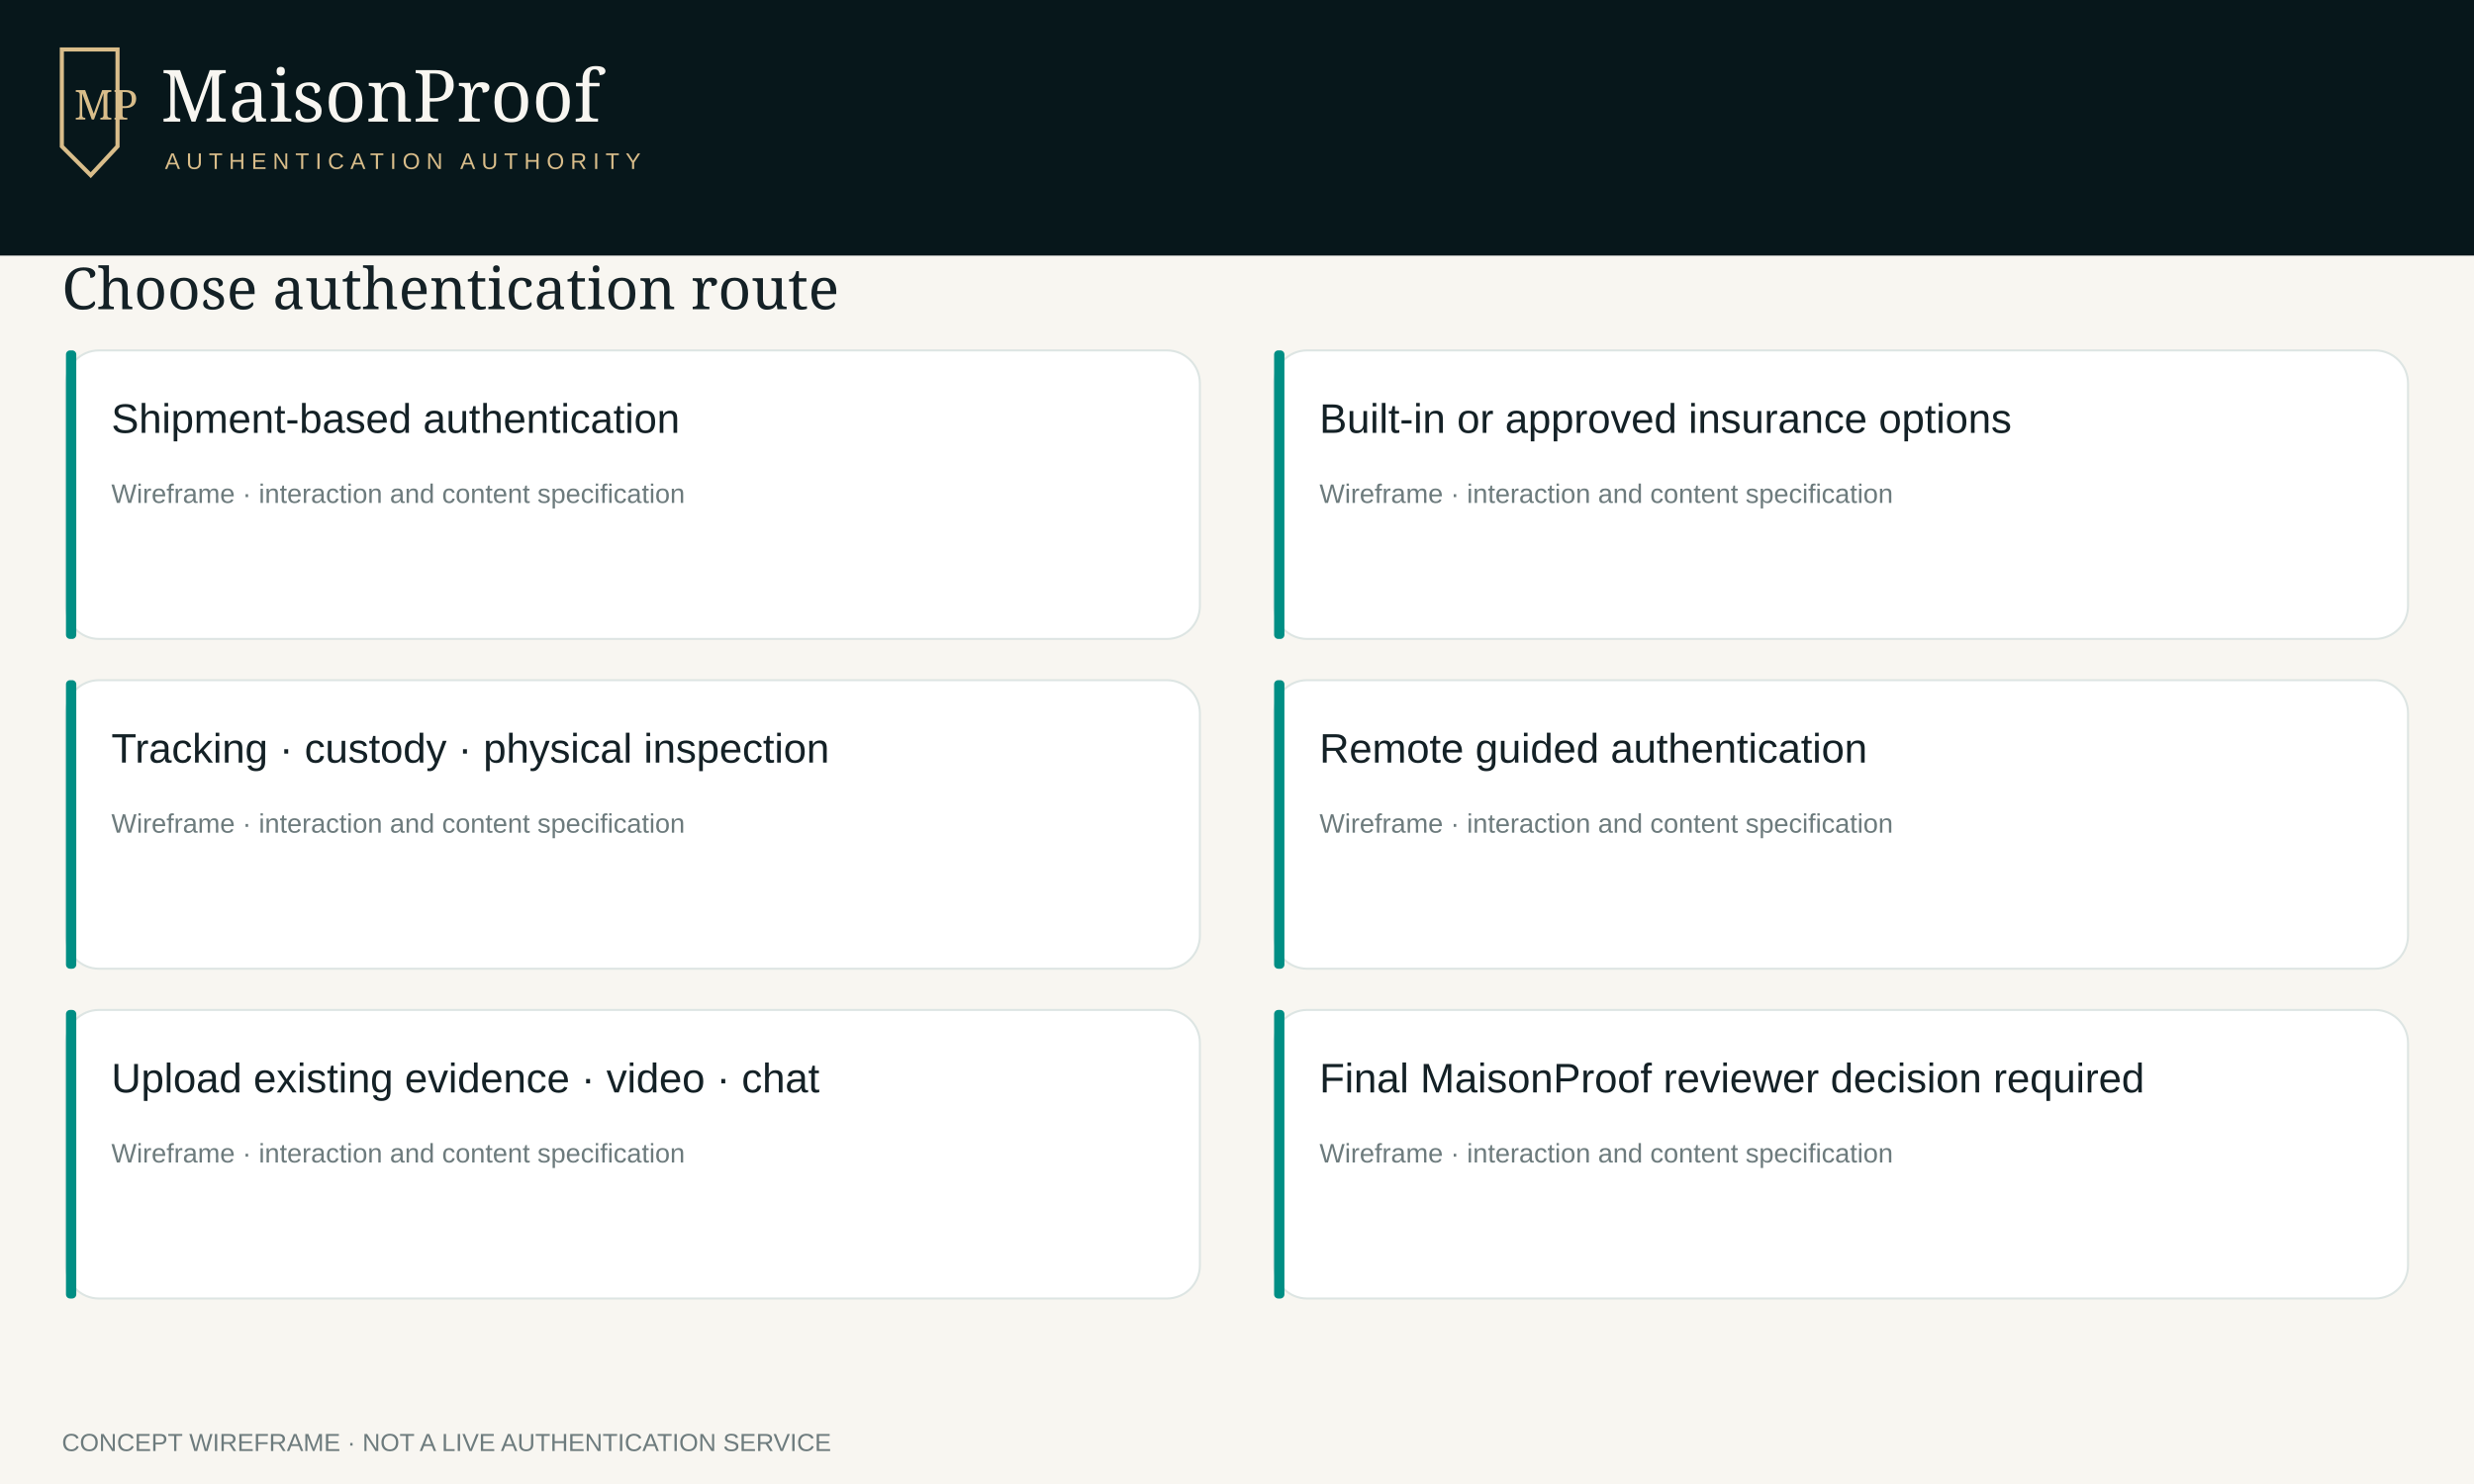
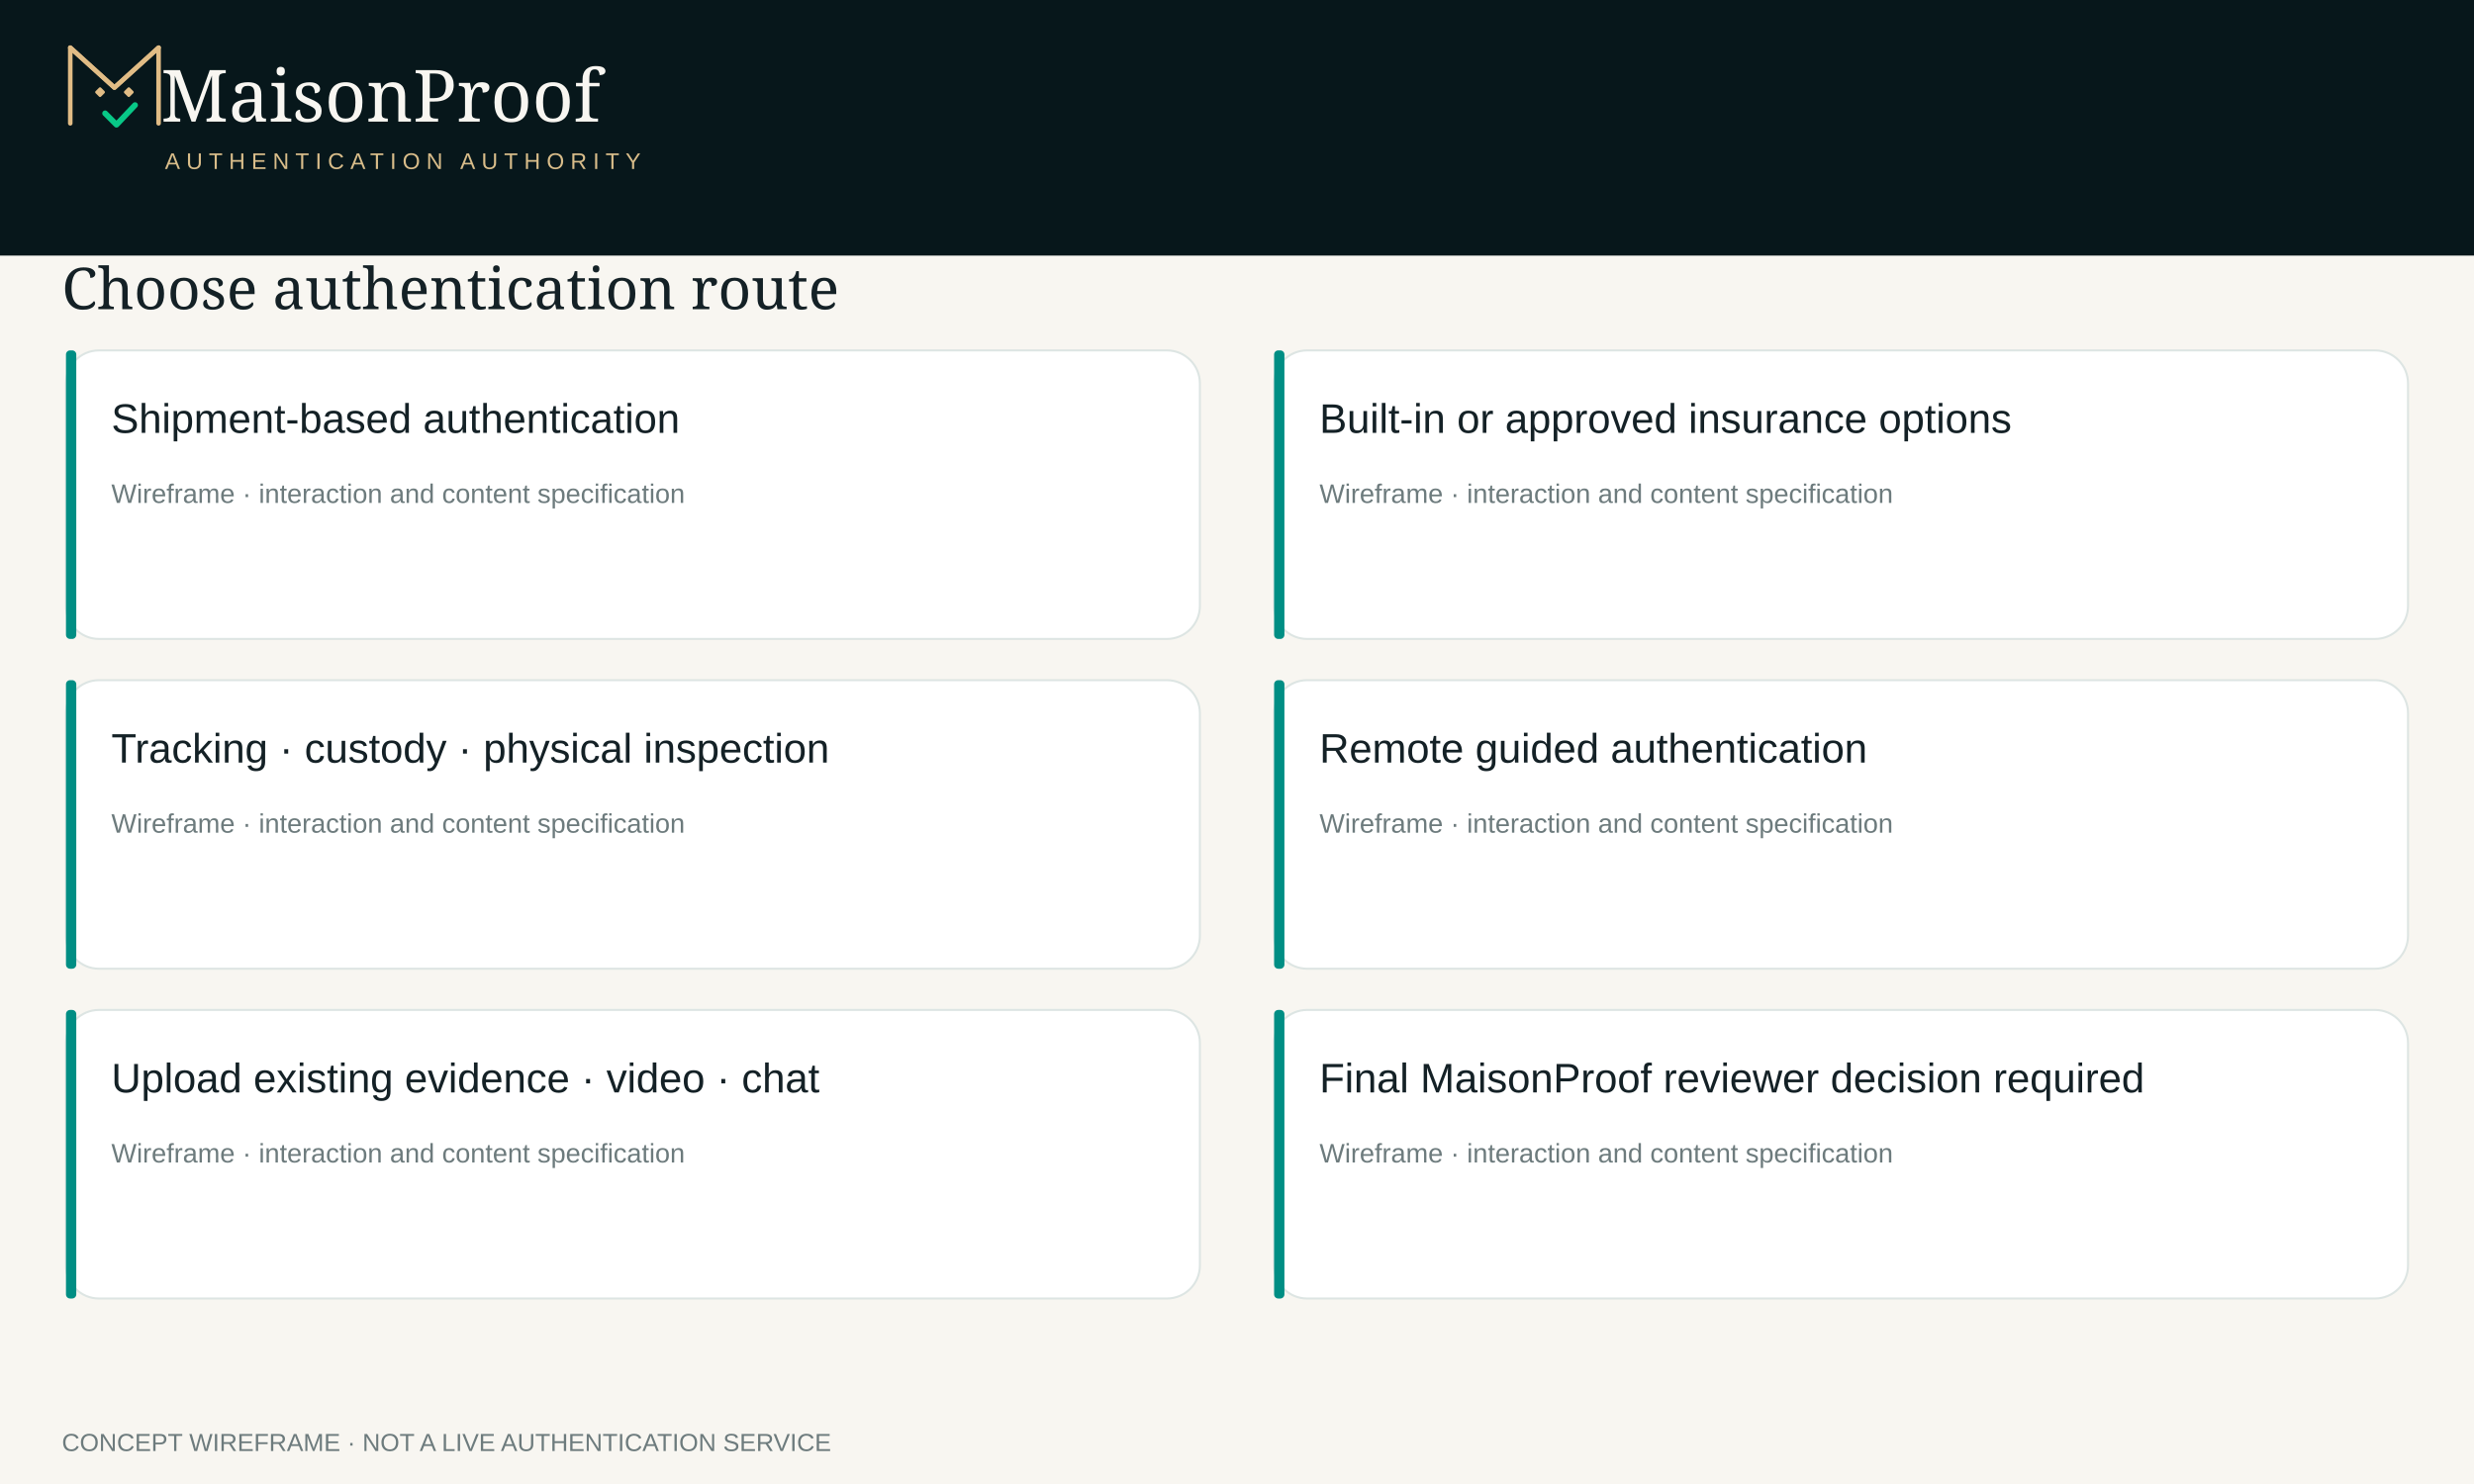
<svg xmlns="http://www.w3.org/2000/svg" width="1200" height="720" viewBox="0 0 1200 720">
  <rect width="1200" height="720" fill="#F8F6F1" />
  <rect width="1200" height="124" fill="#07171B" />
-   <path d="M30 24 L57 24 L57 71 L44 85 L30 71 Z" fill="none" stroke="#D9BD8A" stroke-width="2" />
-   <text x="36" y="58" fill="#D9BD8A" font-family="Georgia,serif" font-size="20">MP</text>
+   <g transform="translate(30 17) scale(.34)" fill="none" stroke="#E1BC85" stroke-width="6.5" stroke-linecap="round" stroke-linejoin="round">
+     <path d="M12 126 V18 L75 75 L138 18 V126" />
+     <path d="M12 18 L75 75 L138 18" />
+   </g>
+   <g transform="translate(30 17) scale(.34)" fill="#E1BC85">
+     <rect x="49" y="76" width="11" height="11" rx="2" transform="rotate(45 54.5 81.5)" />
+     <rect x="90" y="76" width="11" height="11" rx="2" transform="rotate(45 95.5 81.5)" />
+   </g>
+   <path d="M51 55 l5.5 5.5 9-9.5" fill="none" stroke="#08C887" stroke-width="2.8" stroke-linecap="round" stroke-linejoin="round" />
  <text x="78" y="59" fill="#F8F6F1" font-family="Georgia,serif" font-size="35">MaisonProof</text>
  <text x="80" y="82" fill="#D9BD8A" font-family="Arial,sans-serif" letter-spacing="3" font-size="11">AUTHENTICATION AUTHORITY</text>
  <text x="30" y="150" fill="#142126" font-family="Georgia,serif" font-size="28">Choose authentication route</text>
  <rect x="32" y="170" width="550" height="140" rx="16" fill="#FFFFFF" stroke="#DDE5E3" />
  <rect x="32" y="170" width="5" height="140" rx="2" fill="#008E84" />
  <text x="54" y="210" fill="#142126" font-size="20" font-family="Arial,sans-serif">Shipment-based authentication</text>
  <text x="54" y="244" fill="#6D7B7D" font-size="13" font-family="Arial,sans-serif">Wireframe · interaction and content specification</text>
  <rect x="618" y="170" width="550" height="140" rx="16" fill="#FFFFFF" stroke="#DDE5E3" />
  <rect x="618" y="170" width="5" height="140" rx="2" fill="#008E84" />
  <text x="640" y="210" fill="#142126" font-size="20" font-family="Arial,sans-serif">Built-in or approved insurance options</text>
  <text x="640" y="244" fill="#6D7B7D" font-size="13" font-family="Arial,sans-serif">Wireframe · interaction and content specification</text>
  <rect x="32" y="330" width="550" height="140" rx="16" fill="#FFFFFF" stroke="#DDE5E3" />
  <rect x="32" y="330" width="5" height="140" rx="2" fill="#008E84" />
  <text x="54" y="370" fill="#142126" font-size="20" font-family="Arial,sans-serif">Tracking · custody · physical inspection</text>
  <text x="54" y="404" fill="#6D7B7D" font-size="13" font-family="Arial,sans-serif">Wireframe · interaction and content specification</text>
  <rect x="618" y="330" width="550" height="140" rx="16" fill="#FFFFFF" stroke="#DDE5E3" />
  <rect x="618" y="330" width="5" height="140" rx="2" fill="#008E84" />
  <text x="640" y="370" fill="#142126" font-size="20" font-family="Arial,sans-serif">Remote guided authentication</text>
  <text x="640" y="404" fill="#6D7B7D" font-size="13" font-family="Arial,sans-serif">Wireframe · interaction and content specification</text>
  <rect x="32" y="490" width="550" height="140" rx="16" fill="#FFFFFF" stroke="#DDE5E3" />
  <rect x="32" y="490" width="5" height="140" rx="2" fill="#008E84" />
  <text x="54" y="530" fill="#142126" font-size="20" font-family="Arial,sans-serif">Upload existing evidence · video · chat</text>
  <text x="54" y="564" fill="#6D7B7D" font-size="13" font-family="Arial,sans-serif">Wireframe · interaction and content specification</text>
  <rect x="618" y="490" width="550" height="140" rx="16" fill="#FFFFFF" stroke="#DDE5E3" />
  <rect x="618" y="490" width="5" height="140" rx="2" fill="#008E84" />
  <text x="640" y="530" fill="#142126" font-size="20" font-family="Arial,sans-serif">Final MaisonProof reviewer decision required</text>
  <text x="640" y="564" fill="#6D7B7D" font-size="13" font-family="Arial,sans-serif">Wireframe · interaction and content specification</text>
  <text x="30" y="704" fill="#6D7B7D" font-size="12" font-family="Arial,sans-serif">CONCEPT WIREFRAME · NOT A LIVE AUTHENTICATION SERVICE</text>
</svg>
